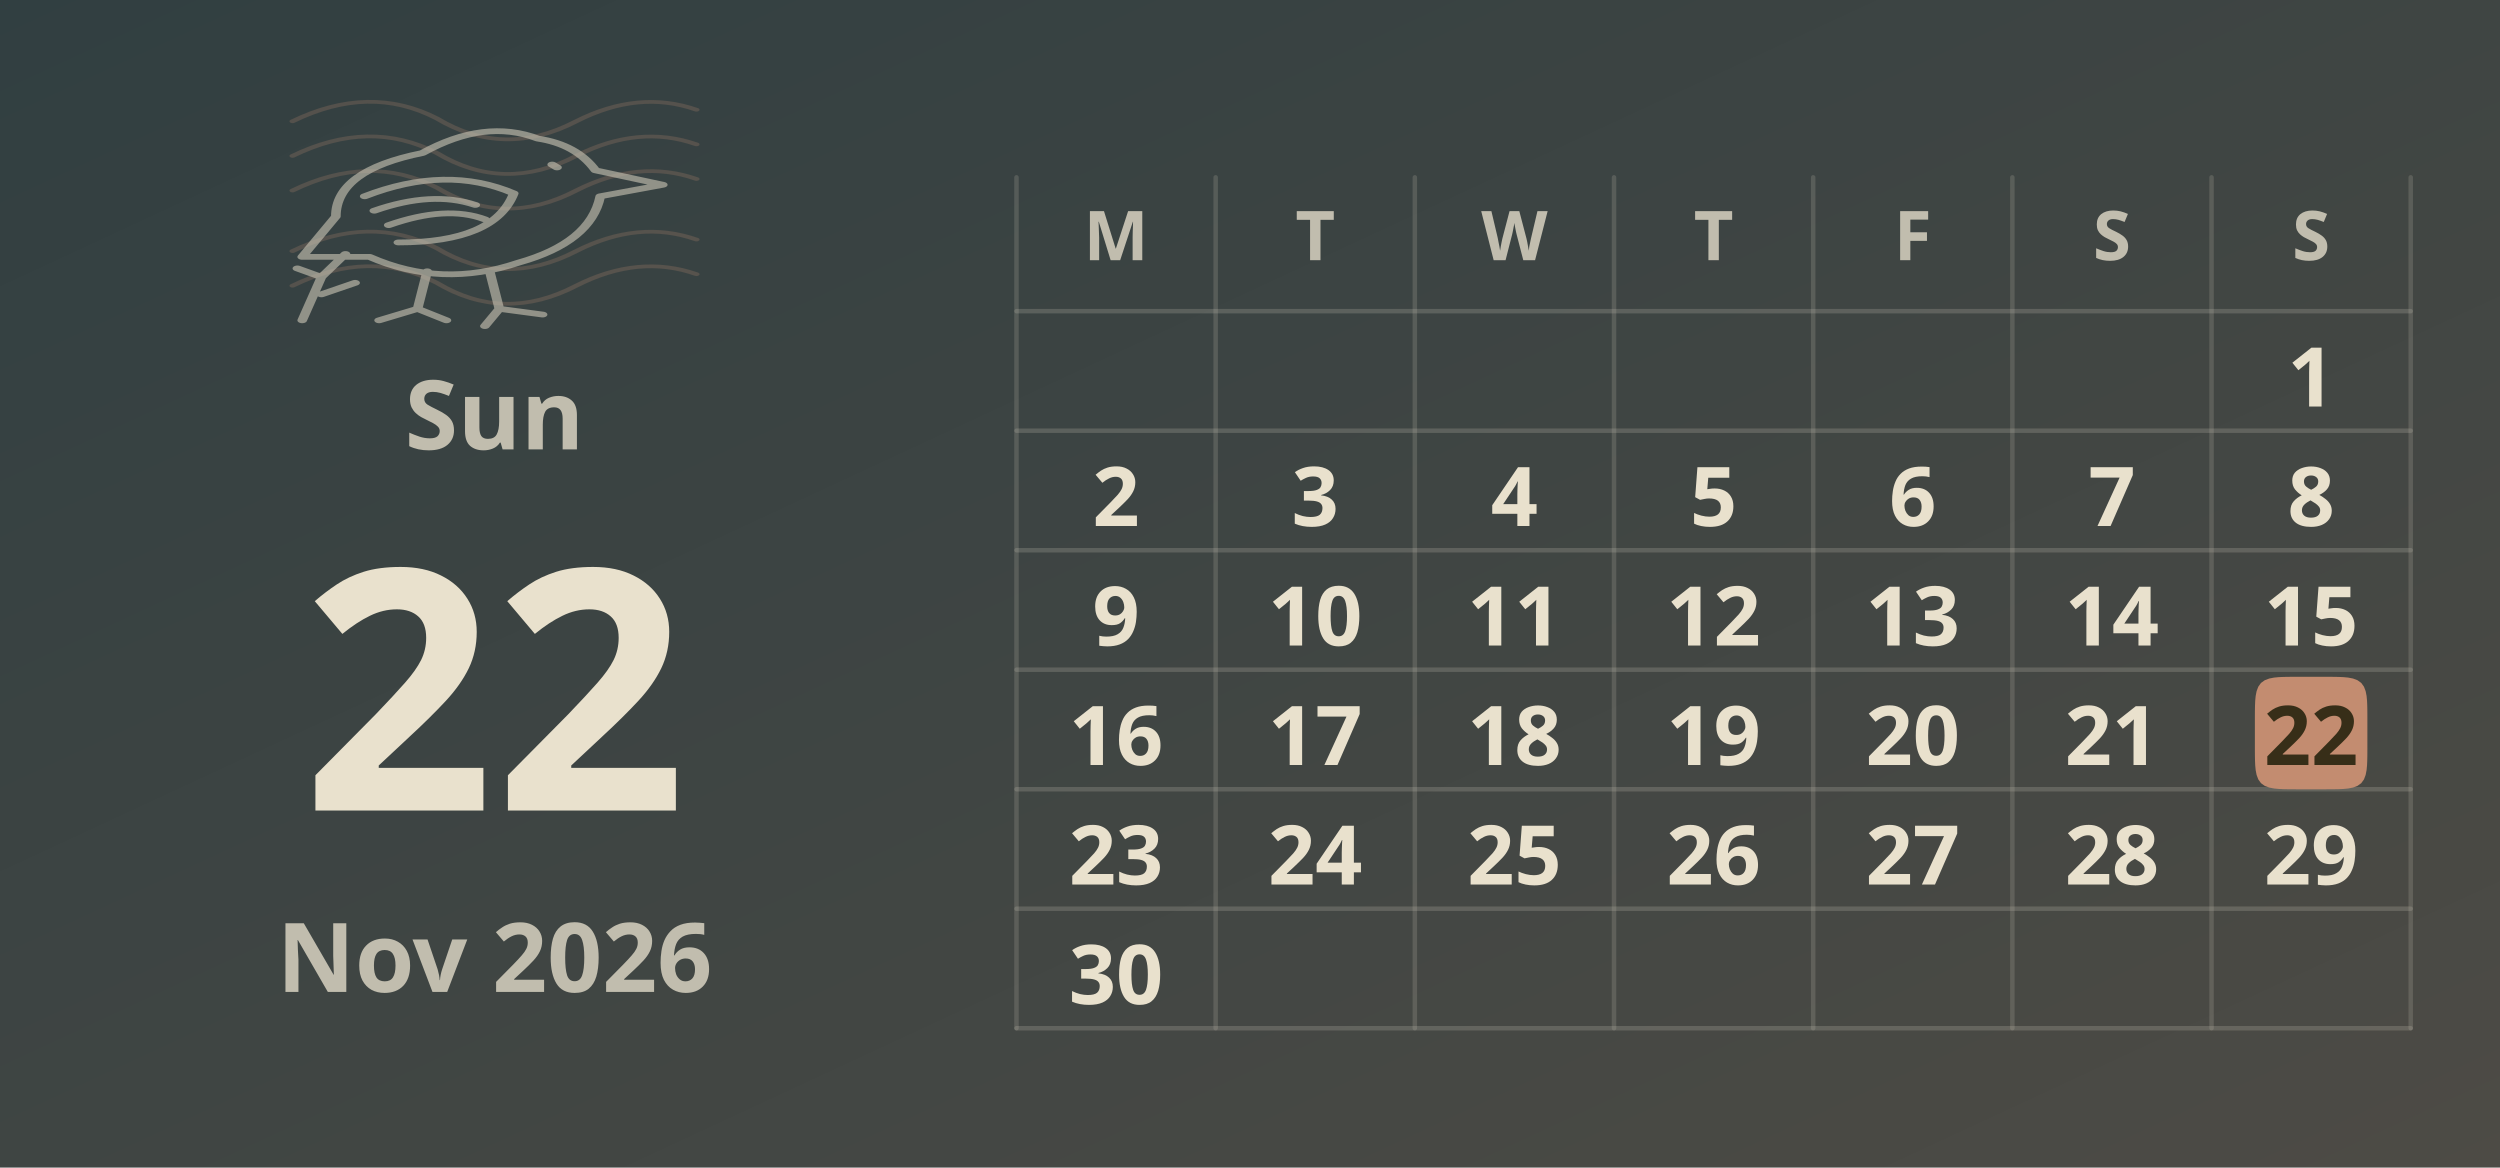
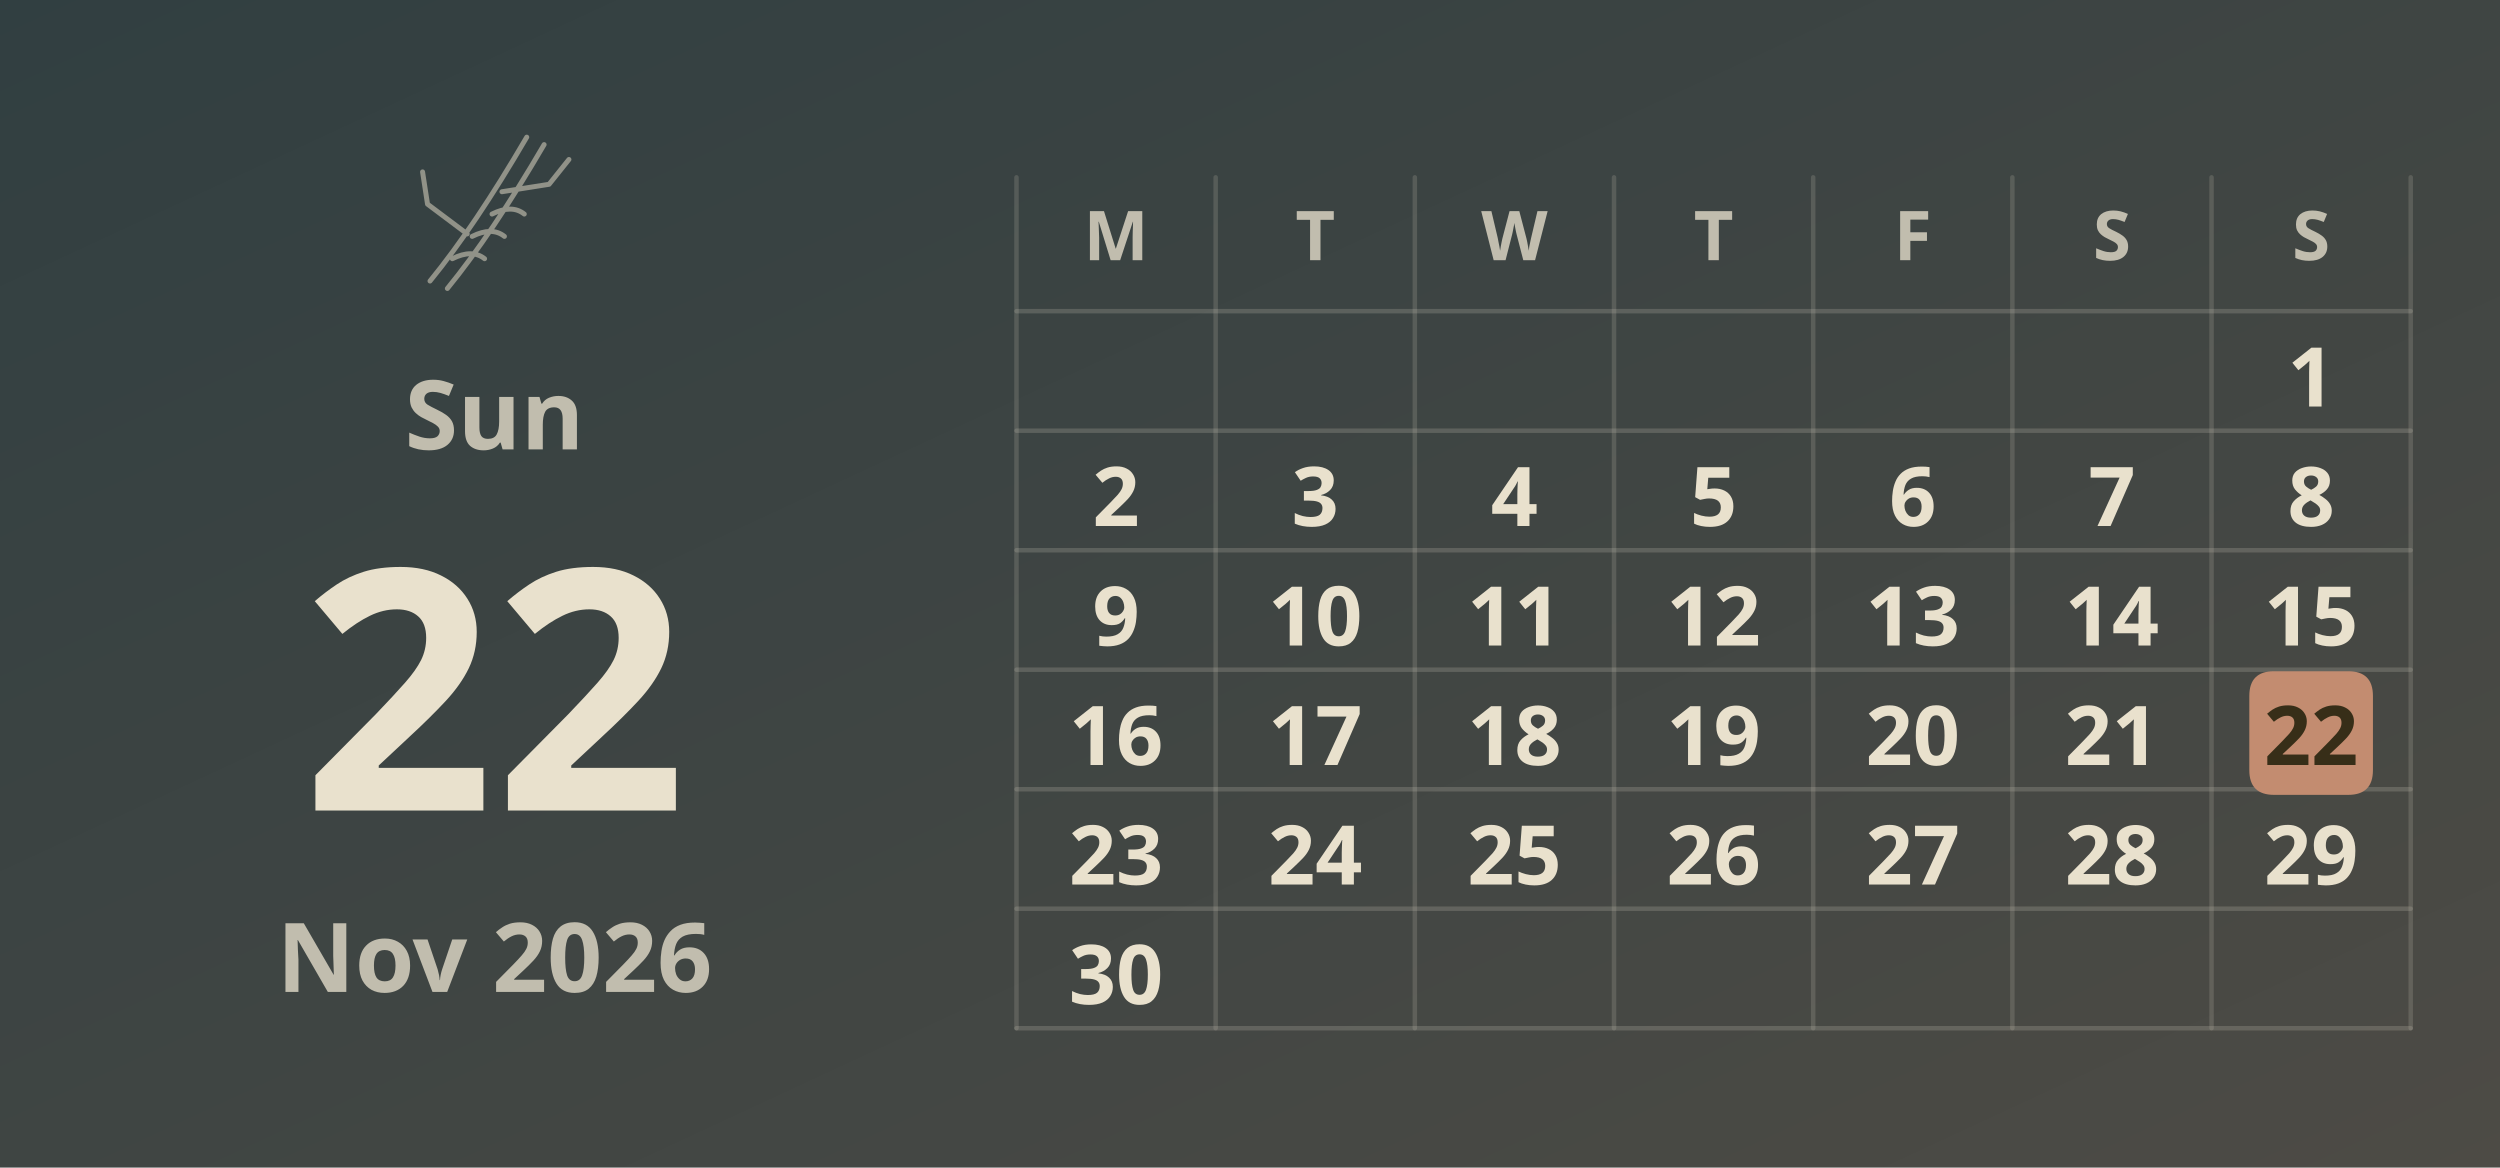
<svg xmlns="http://www.w3.org/2000/svg" width="364" height="170" viewBox="0 0 364 170">
  <defs>
    <linearGradient id="paint" x1="0" y1="0" x2="1" y2="1">
      <stop stop-color="#313F41" />
      <stop offset="1" stop-color="#4D4B45" />
    </linearGradient>
  </defs>
  <rect width="364" height="170" fill="url(#paint)" />
  <g font-family="ui-rounded,system-ui,sans-serif" style="font-variant-numeric:tabular-nums">
    <line x1="148" y1="45.31" x2="351" y2="45.31" stroke="#C1BDAE" opacity="0.24" stroke-width="0.65" stroke-linecap="round" />
    <line x1="148" y1="62.71" x2="351" y2="62.71" stroke="#C1BDAE" opacity="0.24" stroke-width="0.65" stroke-linecap="round" />
    <line x1="148" y1="80.11" x2="351" y2="80.11" stroke="#C1BDAE" opacity="0.24" stroke-width="0.65" stroke-linecap="round" />
    <line x1="148" y1="97.51" x2="351" y2="97.51" stroke="#C1BDAE" opacity="0.24" stroke-width="0.65" stroke-linecap="round" />
    <line x1="148" y1="114.91" x2="351" y2="114.91" stroke="#C1BDAE" opacity="0.24" stroke-width="0.65" stroke-linecap="round" />
    <line x1="148" y1="132.31" x2="351" y2="132.31" stroke="#C1BDAE" opacity="0.24" stroke-width="0.65" stroke-linecap="round" />
    <line x1="148" y1="149.71" x2="351" y2="149.71" stroke="#C1BDAE" opacity="0.24" stroke-width="0.65" stroke-linecap="round" />
    <line x1="148" y1="25.822" x2="148" y2="149.71" stroke="#C1BDAE" opacity="0.21" stroke-width="0.65" stroke-linecap="round" />
    <line x1="177" y1="25.822" x2="177" y2="149.71" stroke="#C1BDAE" opacity="0.21" stroke-width="0.65" stroke-linecap="round" />
    <line x1="206" y1="25.822" x2="206" y2="149.71" stroke="#C1BDAE" opacity="0.21" stroke-width="0.65" stroke-linecap="round" />
    <line x1="235" y1="25.822" x2="235" y2="149.71" stroke="#C1BDAE" opacity="0.21" stroke-width="0.65" stroke-linecap="round" />
    <line x1="264" y1="25.822" x2="264" y2="149.71" stroke="#C1BDAE" opacity="0.21" stroke-width="0.65" stroke-linecap="round" />
    <line x1="293" y1="25.822" x2="293" y2="149.71" stroke="#C1BDAE" opacity="0.21" stroke-width="0.65" stroke-linecap="round" />
    <line x1="322" y1="25.822" x2="322" y2="149.71" stroke="#C1BDAE" opacity="0.21" stroke-width="0.65" stroke-linecap="round" />
    <line x1="351" y1="25.822" x2="351" y2="149.71" stroke="#C1BDAE" opacity="0.21" stroke-width="0.65" stroke-linecap="round" />
-     <path d="M 8 23 Q 24 10 38 22 Q 52 36 67 23 Q 80 12 92 19 M 8 35 Q 24 22 38 34 Q 52 48 67 35 Q 80 24 92 31 M 8 47 Q 24 34 38 46 Q 52 60 67 47 Q 80 36 92 43 M 8 68 Q 24 55 38 67 Q 52 81 67 68 Q 80 57 92 64 M 8 80 Q 24 67 38 79 Q 52 93 67 80 Q 80 69 92 76" transform="translate(37 8) scale(0.7 0.42)" fill="none" stroke="#C38C70" stroke-width="1.3" stroke-linecap="round" stroke-linejoin="round" opacity="0.22" />
-     <path d="M 17 56 Q 17 40 35 34 Q 48 22 59 29 Q 67 31 71 40 L 85 45 L 72 49 Q 70 65 55 72 Q 39 81 24 70 L 10 70 L 17 56 M 36 75 L 34 88 L 26 92 M 34 88 L 40 92 M 49 75 L 51 88 L 60 90 M 51 88 L 48 94 M 23 49 Q 40 38 54 48 Q 50 65 30 65 M 62 38 L 63 39 M 25 54 Q 37 47 46 52 M 28 59 Q 40 52 48 57 M 10 92 L 14 77 L 19 69 M 14 77 L 9 74 M 14 83 L 21 79" transform="translate(37 8) scale(0.7 0.42)" fill="none" stroke="#C1BDAE" stroke-width="2" stroke-linecap="round" stroke-linejoin="round" opacity="0.65" />
+     <path d="M 24 83 Q 42 61 63 25 M 31 86 Q 49 64 70 28 M 39 64 L 23 52 L 21 39 M 53 47 L 72 44 L 80 34 M 33 74 Q 41 70 46 74 M 41 65 Q 49 61 54 65 M 49 56 Q 57 52 62 56" transform="translate(53.94 10.94) scale(0.3612 0.3612)" fill="none" stroke="#C1BDAE" stroke-width="2" stroke-linecap="round" stroke-linejoin="round" opacity="0.65" />
    <text x="72" y="60" font-size="14" font-weight="600" fill="#C1BDAE" text-anchor="middle" dominant-baseline="central" alignment-baseline="central">Sun</text>
    <text x="72" y="99" font-size="49" font-weight="700" fill="#E9E1CD" text-anchor="middle" dominant-baseline="central" alignment-baseline="central">22</text>
    <text x="72" y="139" font-size="14" font-weight="600" fill="#C1BDAE" text-anchor="middle" dominant-baseline="central" alignment-baseline="central">Nov 2026</text>
    <text x="162.5" y="34" font-size="10" font-weight="600" fill="#C1BDAE" text-anchor="middle" dominant-baseline="central" alignment-baseline="central">M</text>
    <text x="191.5" y="34" font-size="10" font-weight="600" fill="#C1BDAE" text-anchor="middle" dominant-baseline="central" alignment-baseline="central">T</text>
    <text x="220.5" y="34" font-size="10" font-weight="600" fill="#C1BDAE" text-anchor="middle" dominant-baseline="central" alignment-baseline="central">W</text>
    <text x="249.5" y="34" font-size="10" font-weight="600" fill="#C1BDAE" text-anchor="middle" dominant-baseline="central" alignment-baseline="central">T</text>
    <text x="278.5" y="34" font-size="10" font-weight="600" fill="#C1BDAE" text-anchor="middle" dominant-baseline="central" alignment-baseline="central">F</text>
    <text x="307.5" y="34" font-size="10" font-weight="600" fill="#C1BDAE" text-anchor="middle" dominant-baseline="central" alignment-baseline="central">S</text>
    <text x="336.5" y="34" font-size="10" font-weight="600" fill="#C1BDAE" text-anchor="middle" dominant-baseline="central" alignment-baseline="central">S</text>
    <text x="336.5" y="54.532" font-size="12" font-weight="550" fill="#E9E1CD" text-anchor="middle" dominant-baseline="central" alignment-baseline="central">1</text>
    <text x="162.5" y="71.932" font-size="12" font-weight="550" fill="#E9E1CD" text-anchor="middle" dominant-baseline="central" alignment-baseline="central">2</text>
    <text x="191.5" y="71.932" font-size="12" font-weight="550" fill="#E9E1CD" text-anchor="middle" dominant-baseline="central" alignment-baseline="central">3</text>
    <text x="220.5" y="71.932" font-size="12" font-weight="550" fill="#E9E1CD" text-anchor="middle" dominant-baseline="central" alignment-baseline="central">4</text>
    <text x="249.5" y="71.932" font-size="12" font-weight="550" fill="#E9E1CD" text-anchor="middle" dominant-baseline="central" alignment-baseline="central">5</text>
    <text x="278.5" y="71.932" font-size="12" font-weight="550" fill="#E9E1CD" text-anchor="middle" dominant-baseline="central" alignment-baseline="central">6</text>
    <text x="307.5" y="71.932" font-size="12" font-weight="550" fill="#E9E1CD" text-anchor="middle" dominant-baseline="central" alignment-baseline="central">7</text>
    <text x="336.5" y="71.932" font-size="12" font-weight="550" fill="#E9E1CD" text-anchor="middle" dominant-baseline="central" alignment-baseline="central">8</text>
    <text x="162.5" y="89.332" font-size="12" font-weight="550" fill="#E9E1CD" text-anchor="middle" dominant-baseline="central" alignment-baseline="central">9</text>
    <text x="191.5" y="89.332" font-size="12" font-weight="550" fill="#E9E1CD" text-anchor="middle" dominant-baseline="central" alignment-baseline="central">10</text>
    <text x="220.5" y="89.332" font-size="12" font-weight="550" fill="#E9E1CD" text-anchor="middle" dominant-baseline="central" alignment-baseline="central">11</text>
    <text x="249.5" y="89.332" font-size="12" font-weight="550" fill="#E9E1CD" text-anchor="middle" dominant-baseline="central" alignment-baseline="central">12</text>
    <text x="278.5" y="89.332" font-size="12" font-weight="550" fill="#E9E1CD" text-anchor="middle" dominant-baseline="central" alignment-baseline="central">13</text>
    <text x="307.5" y="89.332" font-size="12" font-weight="550" fill="#E9E1CD" text-anchor="middle" dominant-baseline="central" alignment-baseline="central">14</text>
    <text x="336.5" y="89.332" font-size="12" font-weight="550" fill="#E9E1CD" text-anchor="middle" dominant-baseline="central" alignment-baseline="central">15</text>
    <text x="162.5" y="106.732" font-size="12" font-weight="550" fill="#E9E1CD" text-anchor="middle" dominant-baseline="central" alignment-baseline="central">16</text>
    <text x="191.5" y="106.732" font-size="12" font-weight="550" fill="#E9E1CD" text-anchor="middle" dominant-baseline="central" alignment-baseline="central">17</text>
    <text x="220.5" y="106.732" font-size="12" font-weight="550" fill="#E9E1CD" text-anchor="middle" dominant-baseline="central" alignment-baseline="central">18</text>
    <text x="249.5" y="106.732" font-size="12" font-weight="550" fill="#E9E1CD" text-anchor="middle" dominant-baseline="central" alignment-baseline="central">19</text>
    <text x="278.5" y="106.732" font-size="12" font-weight="550" fill="#E9E1CD" text-anchor="middle" dominant-baseline="central" alignment-baseline="central">20</text>
    <text x="307.5" y="106.732" font-size="12" font-weight="550" fill="#E9E1CD" text-anchor="middle" dominant-baseline="central" alignment-baseline="central">21</text>
-     <path d="M 95.5 50 L 95.5 52.98 L 95.5 55.99 L 95.5 59.05 L 95.5 62.19 L 95.49 65.44 L 95.46 68.83 L 95.39 72.38 L 95.23 76.11 L 94.86 79.97 L 94.11 83.85 L 92.74 87.49 L 90.54 90.54 L 87.49 92.74 L 83.85 94.11 L 79.97 94.86 L 76.11 95.23 L 72.38 95.39 L 68.83 95.46 L 65.44 95.49 L 62.19 95.5 L 59.05 95.5 L 55.99 95.5 L 52.98 95.5 L 50 95.5 L 47.02 95.5 L 44.01 95.5 L 40.95 95.5 L 37.81 95.5 L 34.56 95.49 L 31.17 95.46 L 27.62 95.39 L 23.89 95.23 L 20.03 94.86 L 16.15 94.11 L 12.51 92.74 L 9.46 90.54 L 7.26 87.49 L 5.89 83.85 L 5.14 79.97 L 4.77 76.11 L 4.61 72.38 L 4.54 68.83 L 4.51 65.44 L 4.5 62.19 L 4.5 59.05 L 4.5 55.99 L 4.5 52.98 L 4.5 50 L 4.5 47.02 L 4.5 44.01 L 4.5 40.95 L 4.5 37.81 L 4.51 34.56 L 4.54 31.17 L 4.61 27.62 L 4.77 23.89 L 5.14 20.03 L 5.89 16.15 L 7.26 12.51 L 9.46 9.46 L 12.51 7.26 L 16.15 5.89 L 20.03 5.14 L 23.89 4.77 L 27.62 4.61 L 31.17 4.54 L 34.56 4.51 L 37.81 4.5 L 40.95 4.5 L 44.01 4.5 L 47.02 4.5 L 50 4.5 L 52.98 4.5 L 55.99 4.5 L 59.05 4.5 L 62.19 4.5 L 65.44 4.51 L 68.83 4.54 L 72.38 4.61 L 76.11 4.77 L 79.97 5.14 L 83.85 5.89 L 87.49 7.26 L 90.54 9.46 L 92.74 12.51 L 94.11 16.15 L 94.86 20.03 L 95.23 23.89 L 95.39 27.62 L 95.46 31.17 L 95.49 34.56 L 95.5 37.81 L 95.5 40.95 L 95.5 44.01 L 95.5 47.02 Z" transform="translate(327.5 97.732) scale(0.18 0.18)" fill="#C38C70" opacity="1" />
+     <path d="M 20 0 L 80 0 Q 100 0 100 20 L 100 80 Q 100 100 80 100 L 20 100 Q 0 100 0 80 L 0 20 Q 0 0 20 0 Z" transform="translate(327.5 97.732) scale(0.18 0.18)" fill="#C38C70" opacity="1" />
    <text x="336.5" y="106.732" font-size="12" font-weight="700" fill="#372E18" text-anchor="middle" dominant-baseline="central" alignment-baseline="central">22</text>
    <text x="162.5" y="124.132" font-size="12" font-weight="550" fill="#E9E1CD" text-anchor="middle" dominant-baseline="central" alignment-baseline="central">23</text>
    <text x="191.5" y="124.132" font-size="12" font-weight="550" fill="#E9E1CD" text-anchor="middle" dominant-baseline="central" alignment-baseline="central">24</text>
    <text x="220.5" y="124.132" font-size="12" font-weight="550" fill="#E9E1CD" text-anchor="middle" dominant-baseline="central" alignment-baseline="central">25</text>
    <text x="249.5" y="124.132" font-size="12" font-weight="550" fill="#E9E1CD" text-anchor="middle" dominant-baseline="central" alignment-baseline="central">26</text>
    <text x="278.5" y="124.132" font-size="12" font-weight="550" fill="#E9E1CD" text-anchor="middle" dominant-baseline="central" alignment-baseline="central">27</text>
    <text x="307.5" y="124.132" font-size="12" font-weight="550" fill="#E9E1CD" text-anchor="middle" dominant-baseline="central" alignment-baseline="central">28</text>
    <text x="336.5" y="124.132" font-size="12" font-weight="550" fill="#E9E1CD" text-anchor="middle" dominant-baseline="central" alignment-baseline="central">29</text>
    <text x="162.5" y="141.532" font-size="12" font-weight="550" fill="#E9E1CD" text-anchor="middle" dominant-baseline="central" alignment-baseline="central">30</text>
  </g>
</svg>
